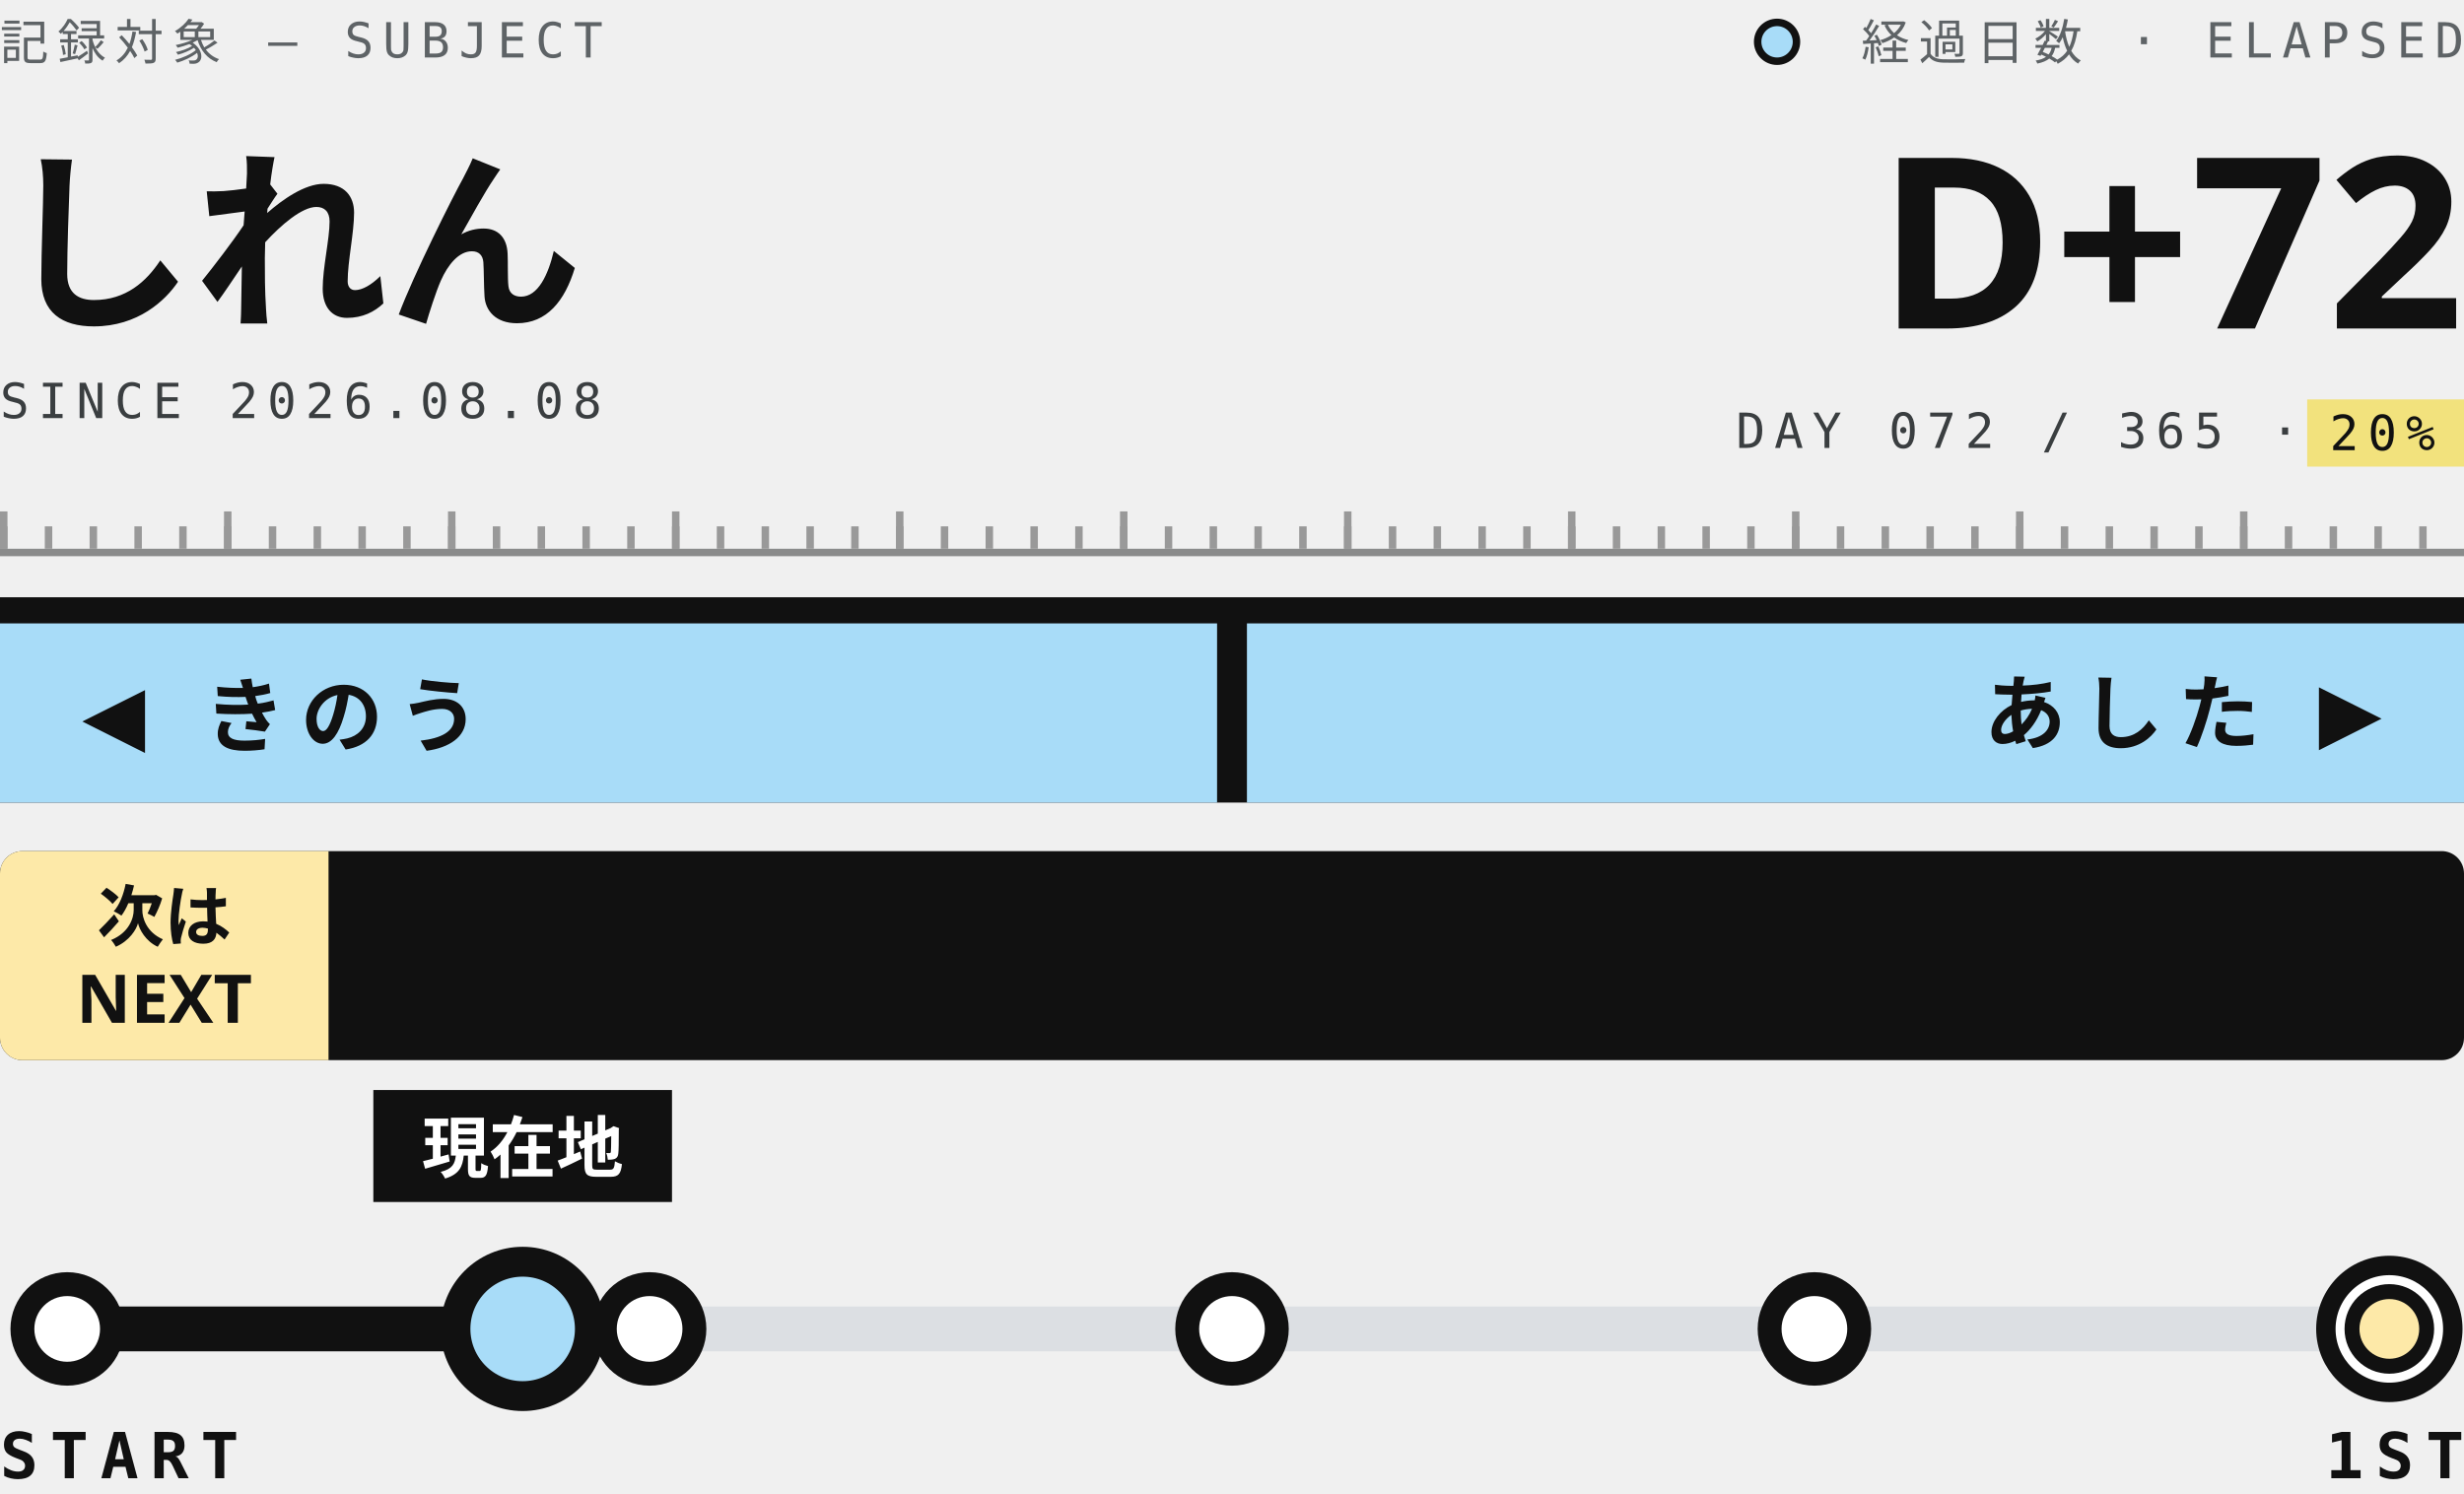
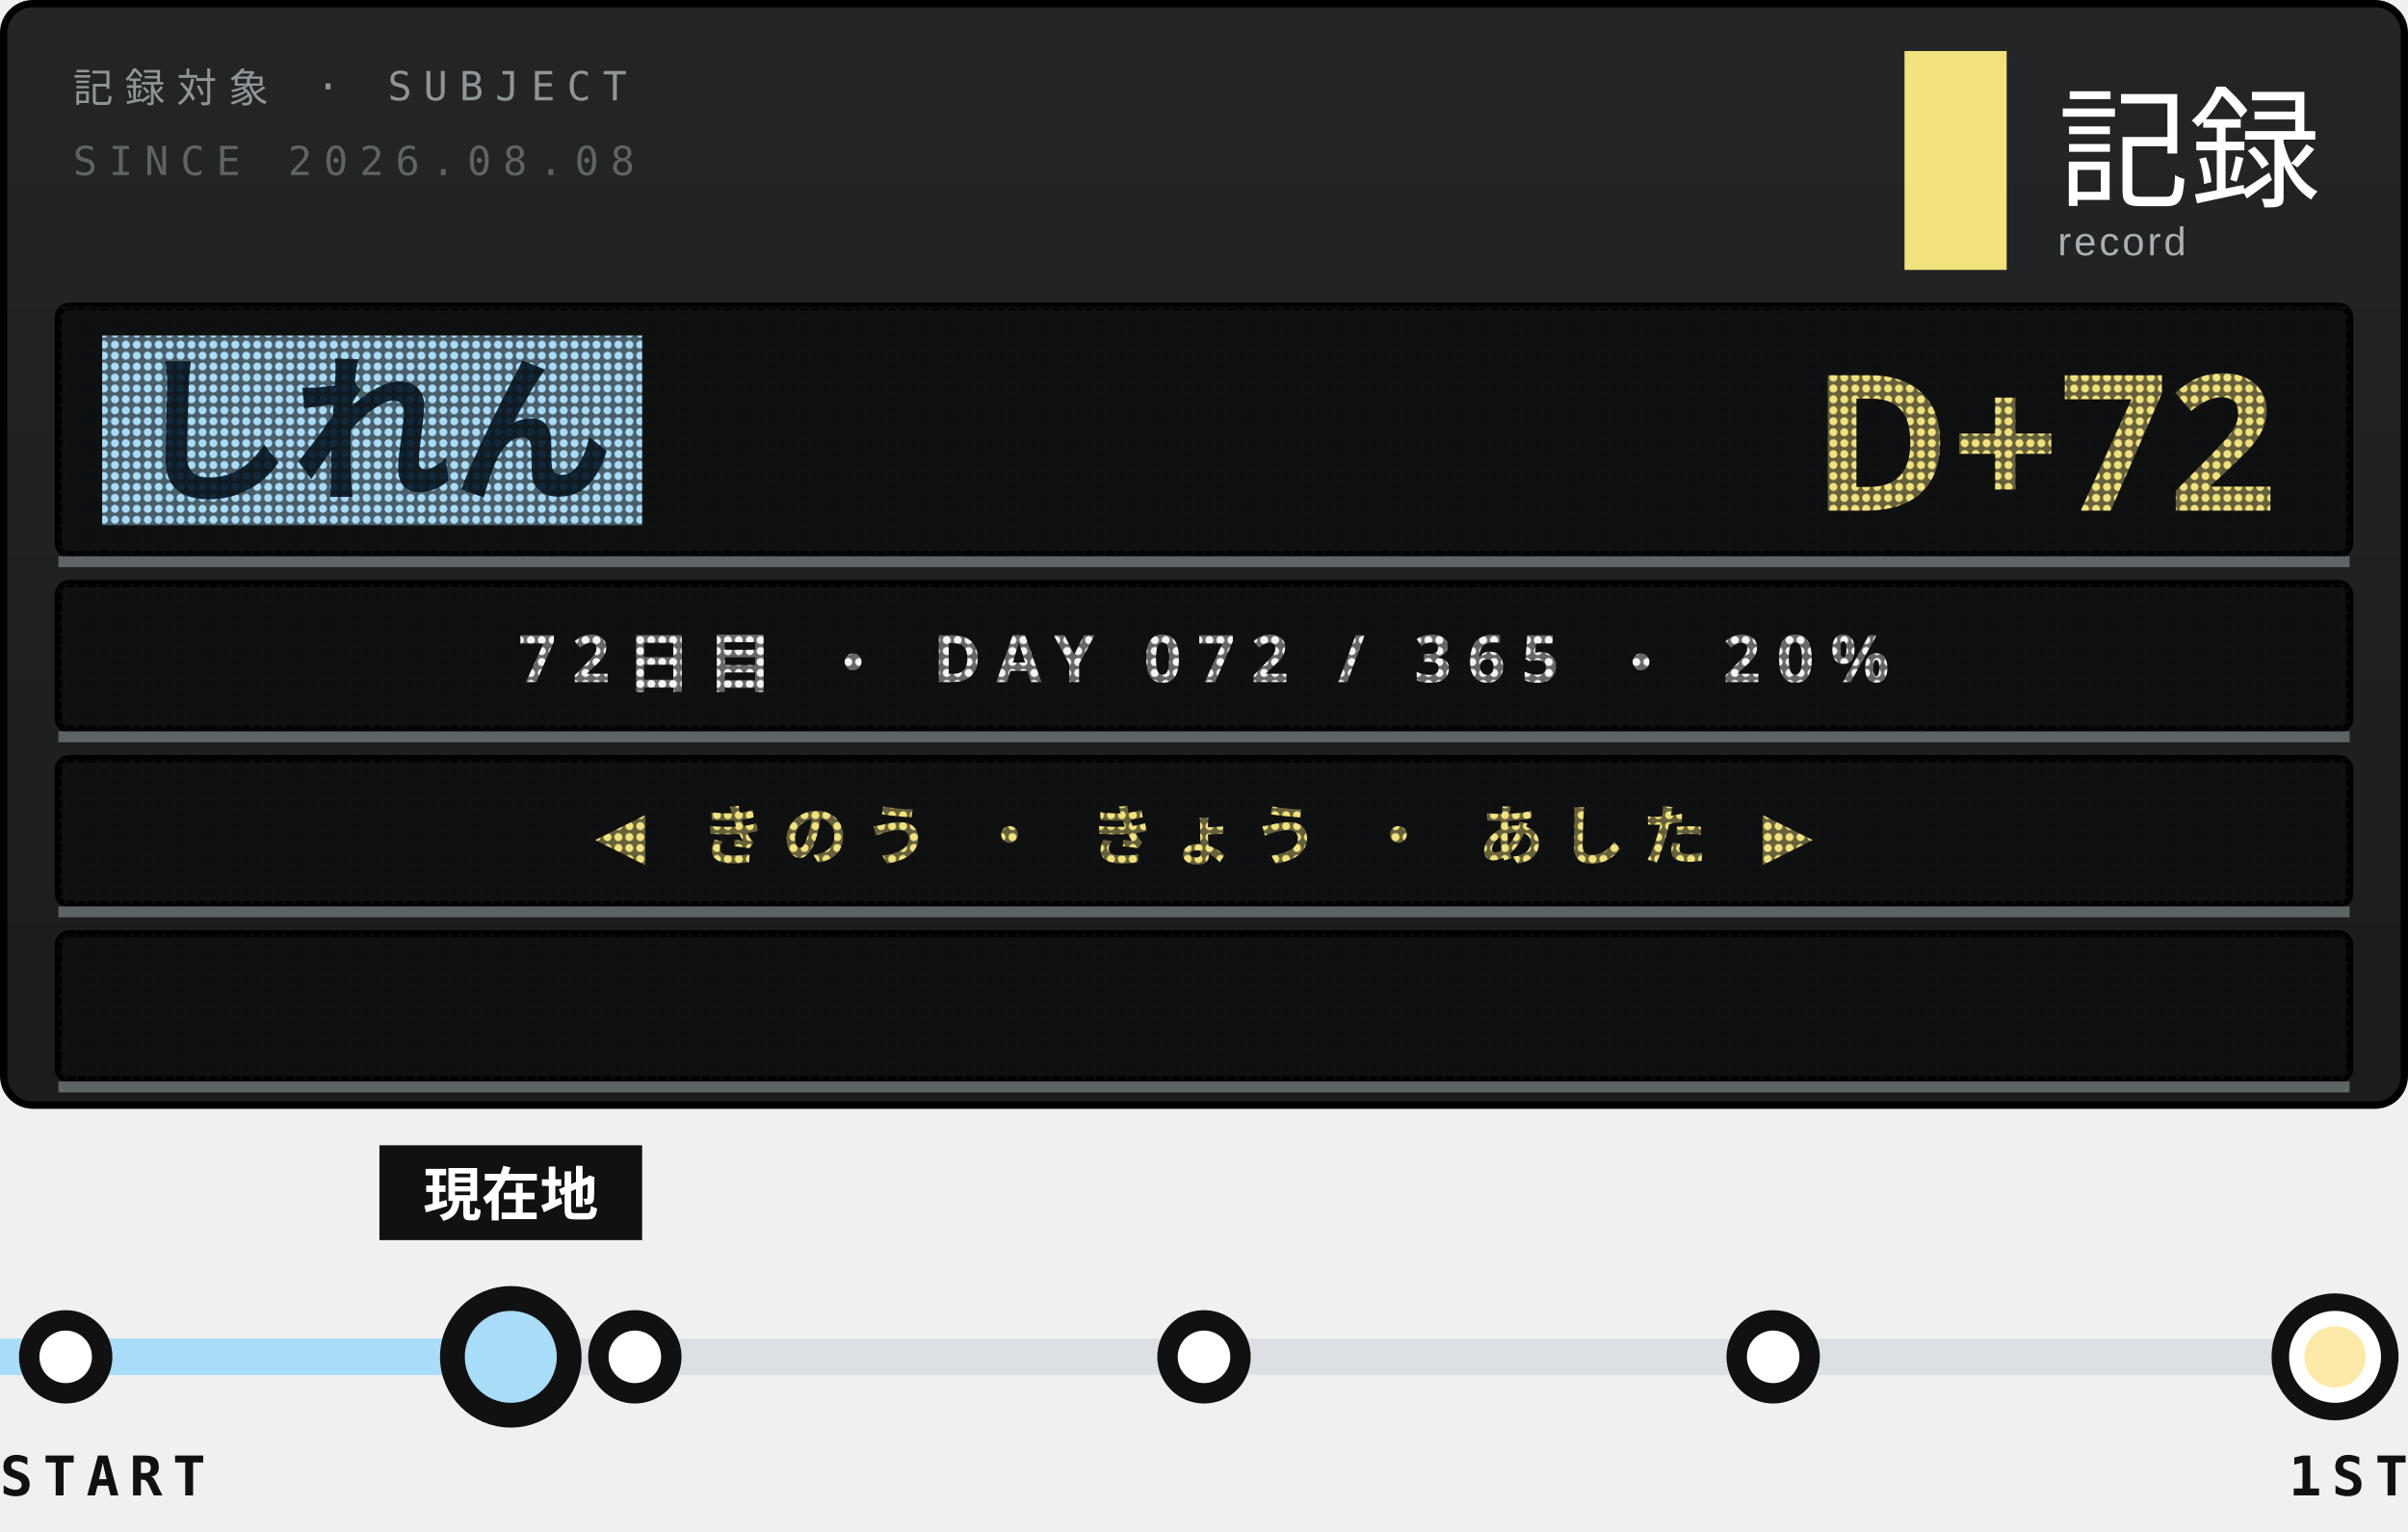
- <svg xmlns="http://www.w3.org/2000/svg" width="330" height="200">
+ <svg xmlns="http://www.w3.org/2000/svg" width="330" height="210">
  <style>text{font:400 6.5px 'IBM Plex Mono',Menlo,monospace;letter-spacing:1.2px;fill:#5E6366}.s{font-size:5.5px}.v{font-weight:600;font-size:9px;fill:#111;letter-spacing:0}.b{font:900 20px 'Arial Black',sans-serif;fill:#111;letter-spacing:0}.j{font:800 11px 'Hiragino Sans','Noto Sans JP',sans-serif;fill:#111;letter-spacing:2px}</style>
  <defs>
+     <linearGradient id="g" x1="0" y1="0" x2="0" y2="1">
+       <stop offset="0" stop-color="#232526" />
+       <stop offset="1" stop-color="#1A1C1D" />
+     </linearGradient>
+     <pattern id="L" width="1.5" height="1.5" patternUnits="userSpaceOnUse">
+       <path d="M0 0h1.5v1.5H0zM.75 .2a.55 .55 0 1 0 .001 0z" fill="#111213" fill-opacity=".62" fill-rule="evenodd" />
+     </pattern>
    <clipPath id="q">
-       <rect x="48" y="114" width="278" height="28" />
-     </clipPath>
-     <clipPath id="r">
-       <rect y="60" height="20" width="330" />
-     </clipPath>
-     <clipPath id="t">
-       <rect y="160" height="40" width="330" />
+       <rect x="9" y="128" width="312" height="20" />
    </clipPath>
  </defs>
-   <text y="8">記録対象 — SUBJECT</text>
-   <text class="j" y="42" style="font-size:26px;font-weight:900;letter-spacing:0">しれん</text>
-   <text y="56" style="fill:#3A3E40">SINCE 2026.08.08</text>
-   <text x="330" y="8" text-anchor="end">経過日数 · ELAPSED</text>
-   <circle cx="238" cy="5.6" r="2.6" fill="#A8DCF8" stroke="#111" />
-   <text class="b" x="330" y="44" text-anchor="end" style="font-size:32px">D+72</text>
-   <text x="308" y="60" text-anchor="end" style="fill:#3A3E40">DAY 072 / 365 · </text>
-   <rect y="53.5" height="9" fill="#F2E27D" width="21" x="309" />
-   <text x="312" y="60.3" style="fill:#111">20%</text>
-   <g clip-path="url(#r)">
-     <path d="M0 74H330" stroke="#8a8b8b" />
-     <path d="M0 72H330" stroke="#999" stroke-width="3" stroke-dasharray="1 5" />
-     <path d="M0 71H330" stroke="#999" stroke-width="5" stroke-dasharray="1 29" />
-   </g>
-   <rect y="80" height="27.5" fill="#111" width="330" />
-   <rect y="83.5" height="24" fill="#A8DCF8" width="163" />
-   <rect y="83.5" height="24" fill="#A8DCF8" width="163" x="167" />
-   <text class="j" x="11" y="99.5">◀ きのう</text>
-   <text class="j" x="319" y="99.5" text-anchor="end">あした ▶</text>
-   <rect y="114" height="28" rx="3" fill="#111" width="330" />
-   <path d="M3 114h41v28H3a3 3 0 0 1-3-3v-22a3 3 0 0 1 3-3z" fill="#FDE9A8" />
-   <text class="j" x="22" y="126" text-anchor="middle" style="font-size:9px;letter-spacing:0">次は</text>
-   <text class="j" x="22" y="137" text-anchor="middle" style="font-size:9px;letter-spacing:0">NEXT</text>
+   <rect x=".5" y=".5" width="329" height="151" rx="4" fill="url(#g)" stroke="#000" />
+   <text x="10" y="14" style="font-size:5.5px;letter-spacing:1.6px;fill:#8F9497">記録対象 · SUBJECT</text>
+   <text x="10" y="24" style="font-size:5.5px;letter-spacing:1.6px">SINCE 2026.08.08</text>
+   <rect x="261" y="7" width="14" height="30" fill="#F2E27D" />
+   <text x="282" y="27" style="font-family:'Hiragino Sans','Noto Sans JP',sans-serif;font-size:18px;font-weight:500;letter-spacing:0;fill:#fff">記録</text>
+   <text x="282" y="35" style="font-family:Arial,sans-serif;font-size:5.5px;letter-spacing:.4px;fill:#A9AFB2">record</text>
+   <rect x="8" y="42" width="314" height="34" rx="1.5" fill="#0E0F10" stroke="#000" />
+   <rect x="14" y="46" width="74" height="26" fill="#A8DCF8" />
+   <text class="j" x="18" y="67" style="font-size:22px;font-weight:900;letter-spacing:0;fill:#10283A">しれん</text>
+   <text class="b" x="312" y="70" text-anchor="end" style="font-size:26px;fill:#F2E27D">D+72</text>
+   <rect x="8" y="42" width="314" height="34" fill="url(#L)" />
+   <path d="M8 77H322" stroke="#5E6366" stroke-width="1.5" />
+   <rect x="8" y="80" width="314" height="20" rx="1.5" fill="#0E0F10" stroke="#000" />
+   <text class="j" x="165" y="93.5" text-anchor="middle" style="font-size:9px;font-weight:700;letter-spacing:2.2px;fill:#F3F4F3">72日目 ・ DAY 072 / 365 ・ 20%</text>
+   <rect x="8" y="80" width="314" height="20" fill="url(#L)" />
+   <path d="M8 101H322" stroke="#5E6366" stroke-width="1.5" />
+   <rect x="8" y="104" width="314" height="20" rx="1.5" fill="#0E0F10" stroke="#000" />
+   <text class="j" x="165" y="117.5" text-anchor="middle" style="font-size:9px;font-weight:700;letter-spacing:2.2px;fill:#F2E27D">◀ きのう ・ きょう ・ あした ▶</text>
+   <rect x="8" y="104" width="314" height="20" fill="url(#L)" />
+   <path d="M8 125H322" stroke="#5E6366" stroke-width="1.5" />
+   <rect x="8" y="128" width="314" height="20" rx="1.5" fill="#0E0F10" stroke="#000" />
  <g clip-path="url(#q)">
-     <text class="j" x="326" y="132" textLength="394" style="fill:#FDE9A8;font-weight:700">1周年まで あと 294日 ・ 2027.08.08 ・ 記録は続く<animateTransform attributeName="transform" type="translate" from="0 0" to="-672 0" dur="18.67s" repeatCount="indefinite" />
+     <text class="j" x="322" y="141.5" textLength="371" style="font-size:9px;font-weight:700;letter-spacing:1.4px;fill:#FDE9A8">※1周年まで あと 294日 ・ 2027.08.08 ・ 記録は続く<animateTransform attributeName="transform" type="translate" from="0 0" to="-685 0" dur="19.03s" repeatCount="indefinite" />
    </text>
  </g>
-   <g clip-path="url(#t)">
-     <path d="M9 178H320" stroke="#DCDFE3" stroke-width="6" />
-     <path d="M15 178H61" stroke="#111" stroke-width="6" />
+   <rect x="8" y="128" width="314" height="20" fill="url(#L)" />
+   <path d="M8 149H322" stroke="#5E6366" stroke-width="1.5" />
+   <path d="M9 186H320" stroke="#DCDFE3" stroke-width="5" />
+   <path d="M0 186H62" stroke="#A8DCF8" stroke-width="5" />
+   <g fill="#fff" stroke="#111" stroke-width="2.8">
+     <circle cx="9" cy="186" r="5" />
+     <circle cx="87" cy="186" r="5" />
+     <circle cx="165" cy="186" r="5" />
+     <circle cx="243" cy="186" r="5" />
  </g>
-   <g fill="#fff" stroke="#111" stroke-width="3.2">
-     <circle cx="9" cy="178" r="6" />
-     <circle cx="87" cy="178" r="6" />
-     <circle cx="165" cy="178" r="6" />
-     <circle cx="243" cy="178" r="6" />
-     <circle cx="320" cy="178" r="8.5" stroke-width="2.6" />
-     <circle cx="320" cy="178" r="5" fill="#FDE9A8" stroke-width="2" />
-   </g>
-   <circle cx="70" cy="178" r="9" fill-opacity="0">
-     <animate attributeName="r" values="9;20" keyTimes="0;1" calcMode="spline" keySplines=".2 .7 .3 1" dur="3.6s" begin="0.0s" repeatCount="indefinite" />
-     <animate attributeName="fill-opacity" values=".13;0" dur="3.6s" begin="0.0s" repeatCount="indefinite" />
+   <circle cx="320" cy="186" r="7.5" fill="#fff" stroke="#111" stroke-width="2.4" />
+   <circle cx="320" cy="186" r="4.2" fill="#FDE9A8" />
+   <circle cx="70" cy="186" r="9" fill-opacity="0">
+     <animate attributeName="r" values="9;20" keyTimes="0;1" calcMode="spline" keySplines=".2 .7 .3 1" dur="3.6s" begin="0s" repeatCount="indefinite" />
+     <animate attributeName="fill-opacity" values=".13;0" dur="3.6s" begin="0s" repeatCount="indefinite" />
  </circle>
-   <circle cx="70" cy="178" r="9" fill-opacity="0">
+   <circle cx="70" cy="186" r="9" fill-opacity="0">
    <animate attributeName="r" values="9;20" keyTimes="0;1" calcMode="spline" keySplines=".2 .7 .3 1" dur="3.6s" begin="1.8s" repeatCount="indefinite" />
    <animate attributeName="fill-opacity" values=".13;0" dur="3.6s" begin="1.8s" repeatCount="indefinite" />
  </circle>
-   <rect x="50" y="146" width="40" height="15" fill="#111" />
-   <text class="j" x="70" y="157" text-anchor="middle" style="font-size:9px;letter-spacing:0;fill:#fff">現在地</text>
-   <circle cx="70" cy="178" r="9" fill="#A8DCF8" stroke="#111" stroke-width="4" />
-   <text class="v" y="198" style="font-size:8.5px;letter-spacing:1.6px">START</text>
-   <text class="v" x="330" y="198" text-anchor="end" style="font-size:8.5px;letter-spacing:1.6px">1ST</text>
+   <rect x="52" y="157" width="36" height="13" fill="#111" />
+   <text class="j" x="70" y="166.6" text-anchor="middle" style="font-size:8px;letter-spacing:0;fill:#fff">現在地</text>
+   <circle cx="70" cy="186" r="8" fill="#A8DCF8" stroke="#111" stroke-width="3.4" />
+   <text class="v" y="205" style="font-size:7.5px;letter-spacing:1.4px">START</text>
+   <text class="v" x="330" y="205" text-anchor="end" style="font-size:7.5px;letter-spacing:1.4px">1ST</text>
</svg>
